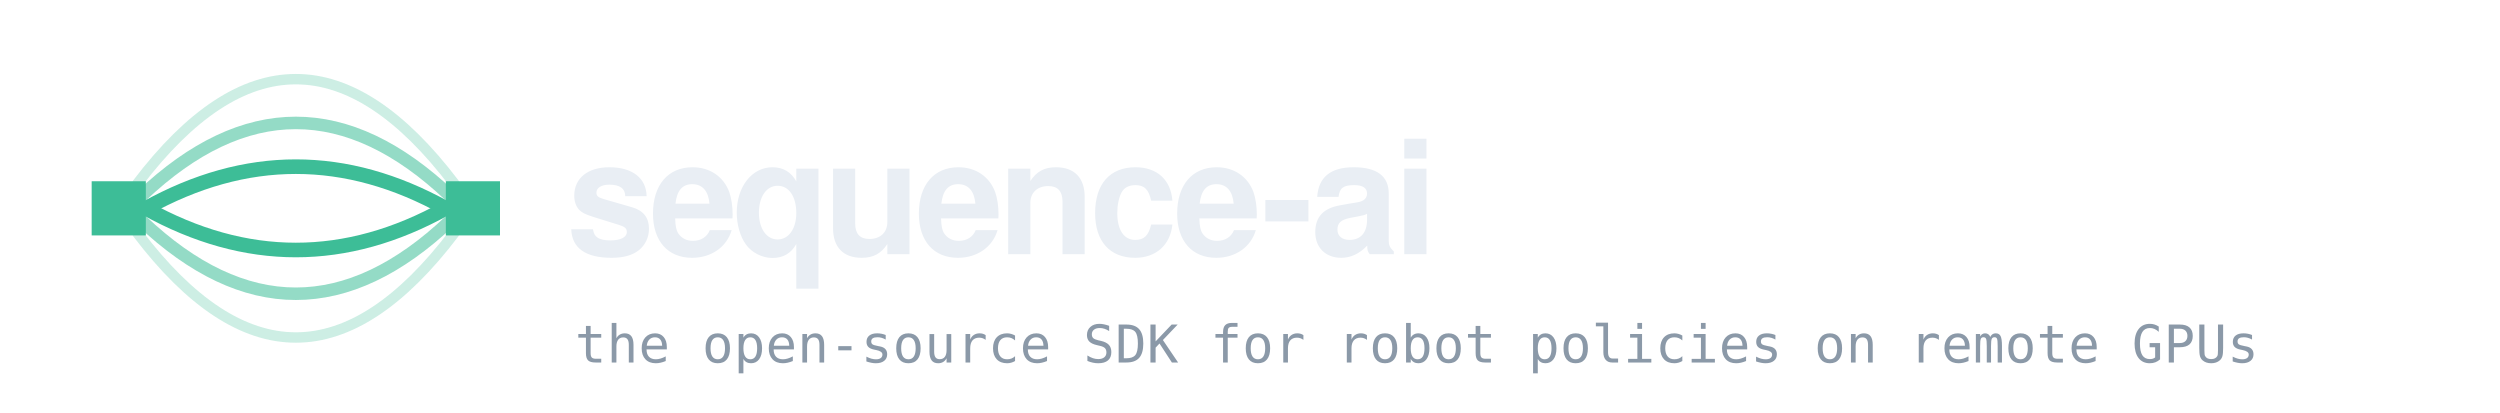
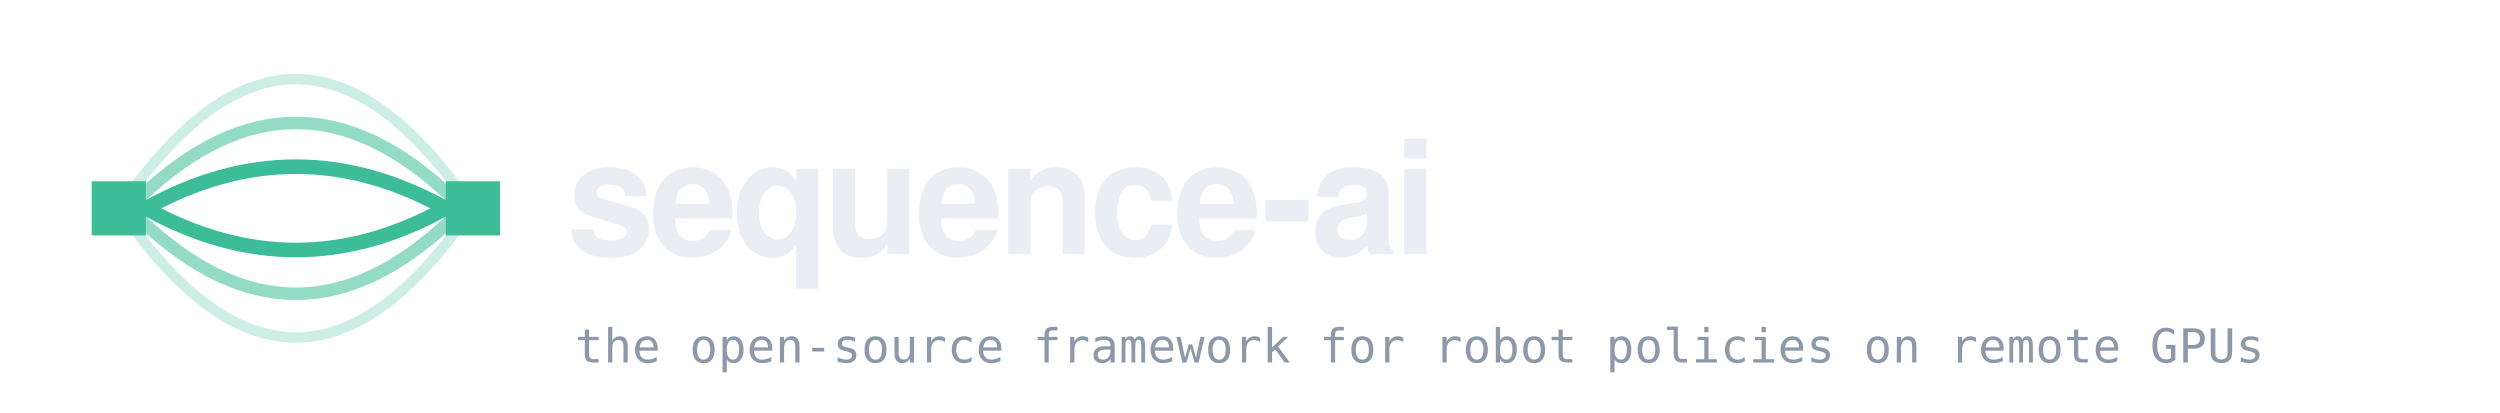
<svg xmlns="http://www.w3.org/2000/svg" viewBox="0 30 1200 198" role="img" aria-label="sequence-ai">
  <g transform="translate(44,4)" fill="none" stroke="#3DBD97" stroke-linecap="round">
    <path d="M26,126 Q98,86 170,126" stroke-width="7" />
    <path d="M26,126 Q98,166 170,126" stroke-width="7" />
    <path d="M24,120 Q98,50 172,120" stroke-width="6" opacity=".55" />
    <path d="M24,132 Q98,202 172,132" stroke-width="6" opacity=".55" />
    <path d="M22,114 Q98,14 174,114" stroke-width="5" opacity=".26" />
    <path d="M22,138 Q98,238 174,138" stroke-width="5" opacity=".26" />
    <rect x="0" y="113" width="26" height="26" fill="#3DBD97" stroke="none" />
    <rect x="170" y="113" width="26" height="26" fill="#3DBD97" stroke="none" />
  </g>
  <text x="272" y="152" font-family="ui-sans-serif,-apple-system,BlinkMacSystemFont,Segoe UI,Helvetica,Arial,sans-serif" font-size="76" font-weight="700" letter-spacing="-2.5" fill="#E9EEF4">sequence-ai</text>
-   <text x="276" y="204" font-family="ui-monospace,SFMono-Regular,Menlo,Consolas,monospace" font-size="25" letter-spacing="0.2" fill="#8B99A8">the open-source SDK for robot policies on remote GPUs</text>
+   <text x="276" y="204" font-family="ui-monospace,SFMono-Regular,Menlo,Consolas,monospace" font-size="22.5" letter-spacing="0.2" fill="#8B99A8">the open-source framework for robot policies on remote GPUs</text>
</svg>
